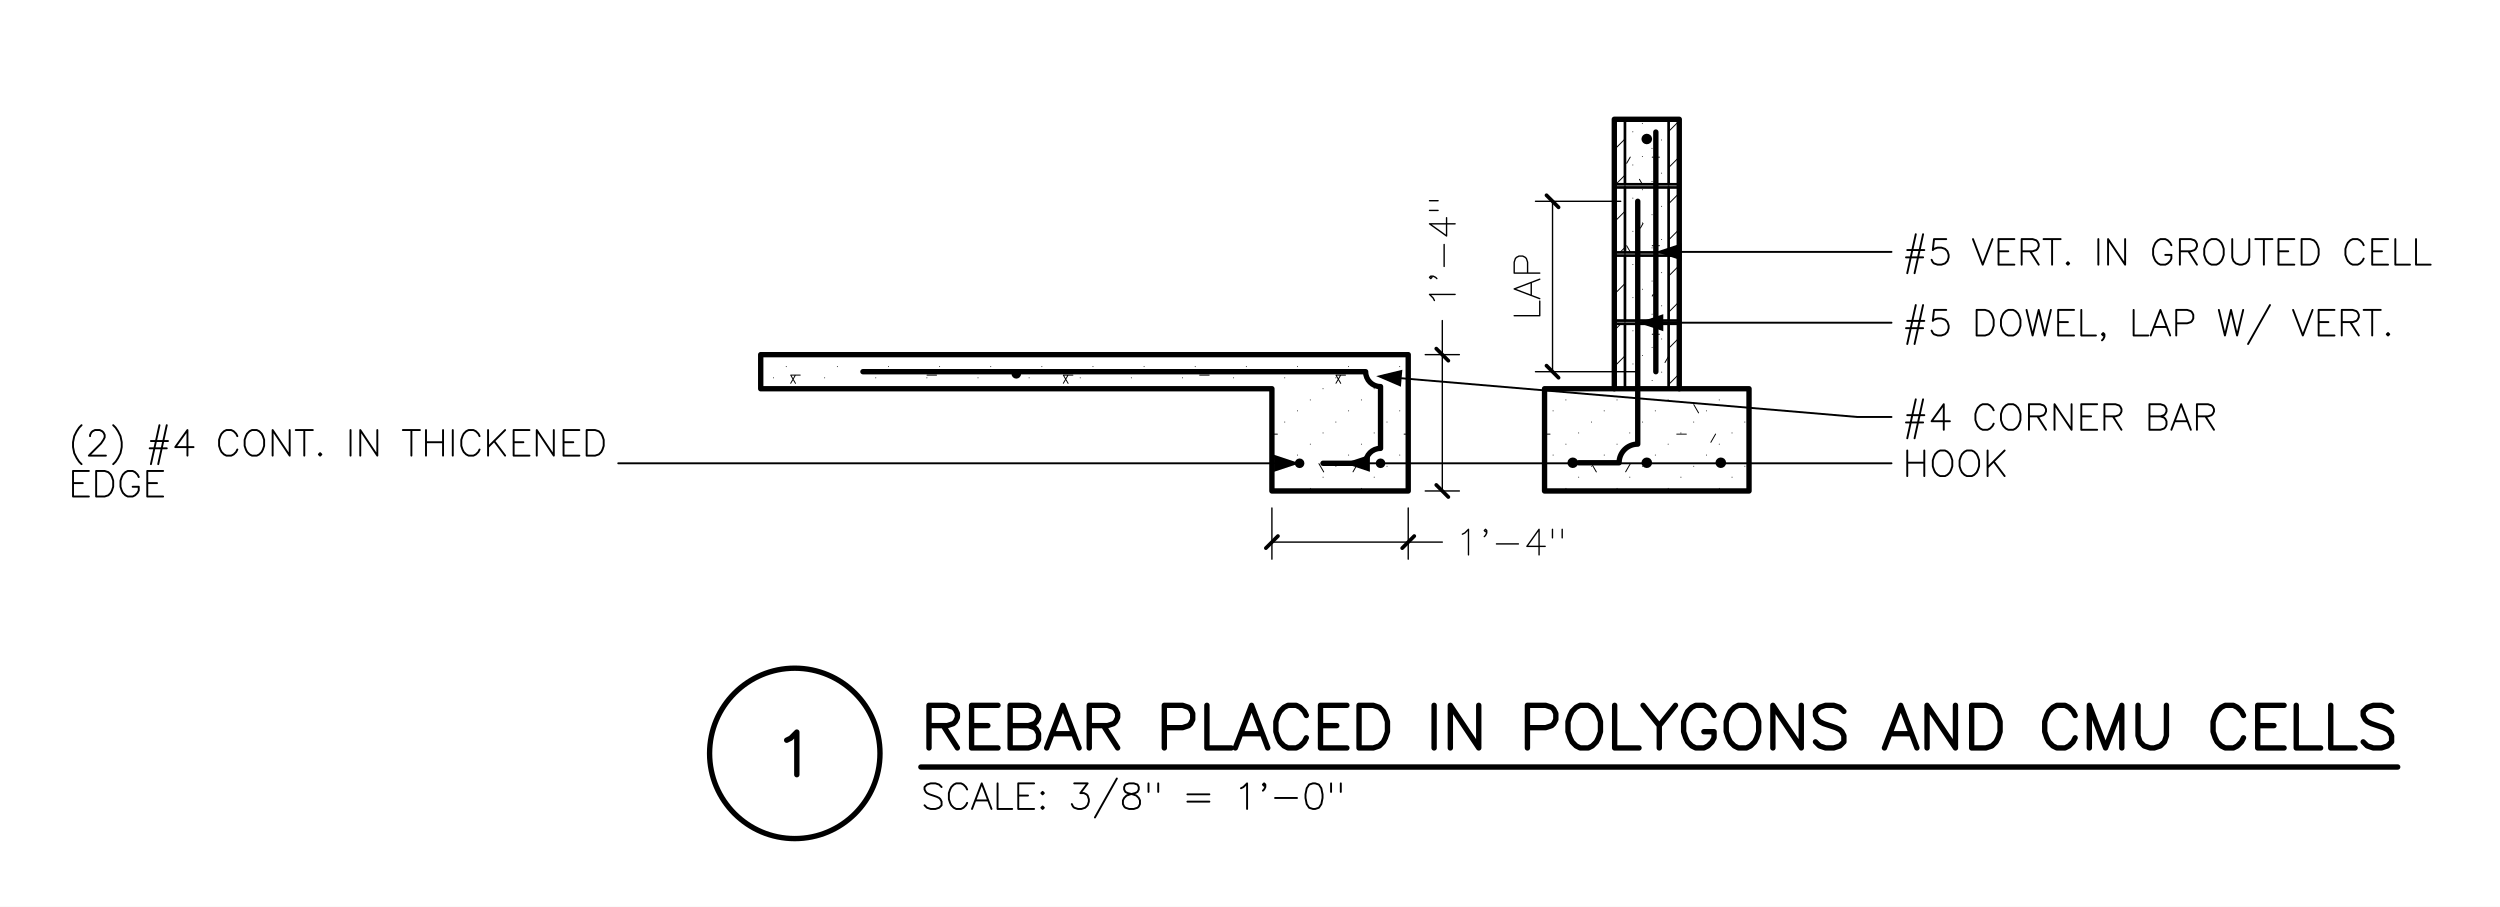
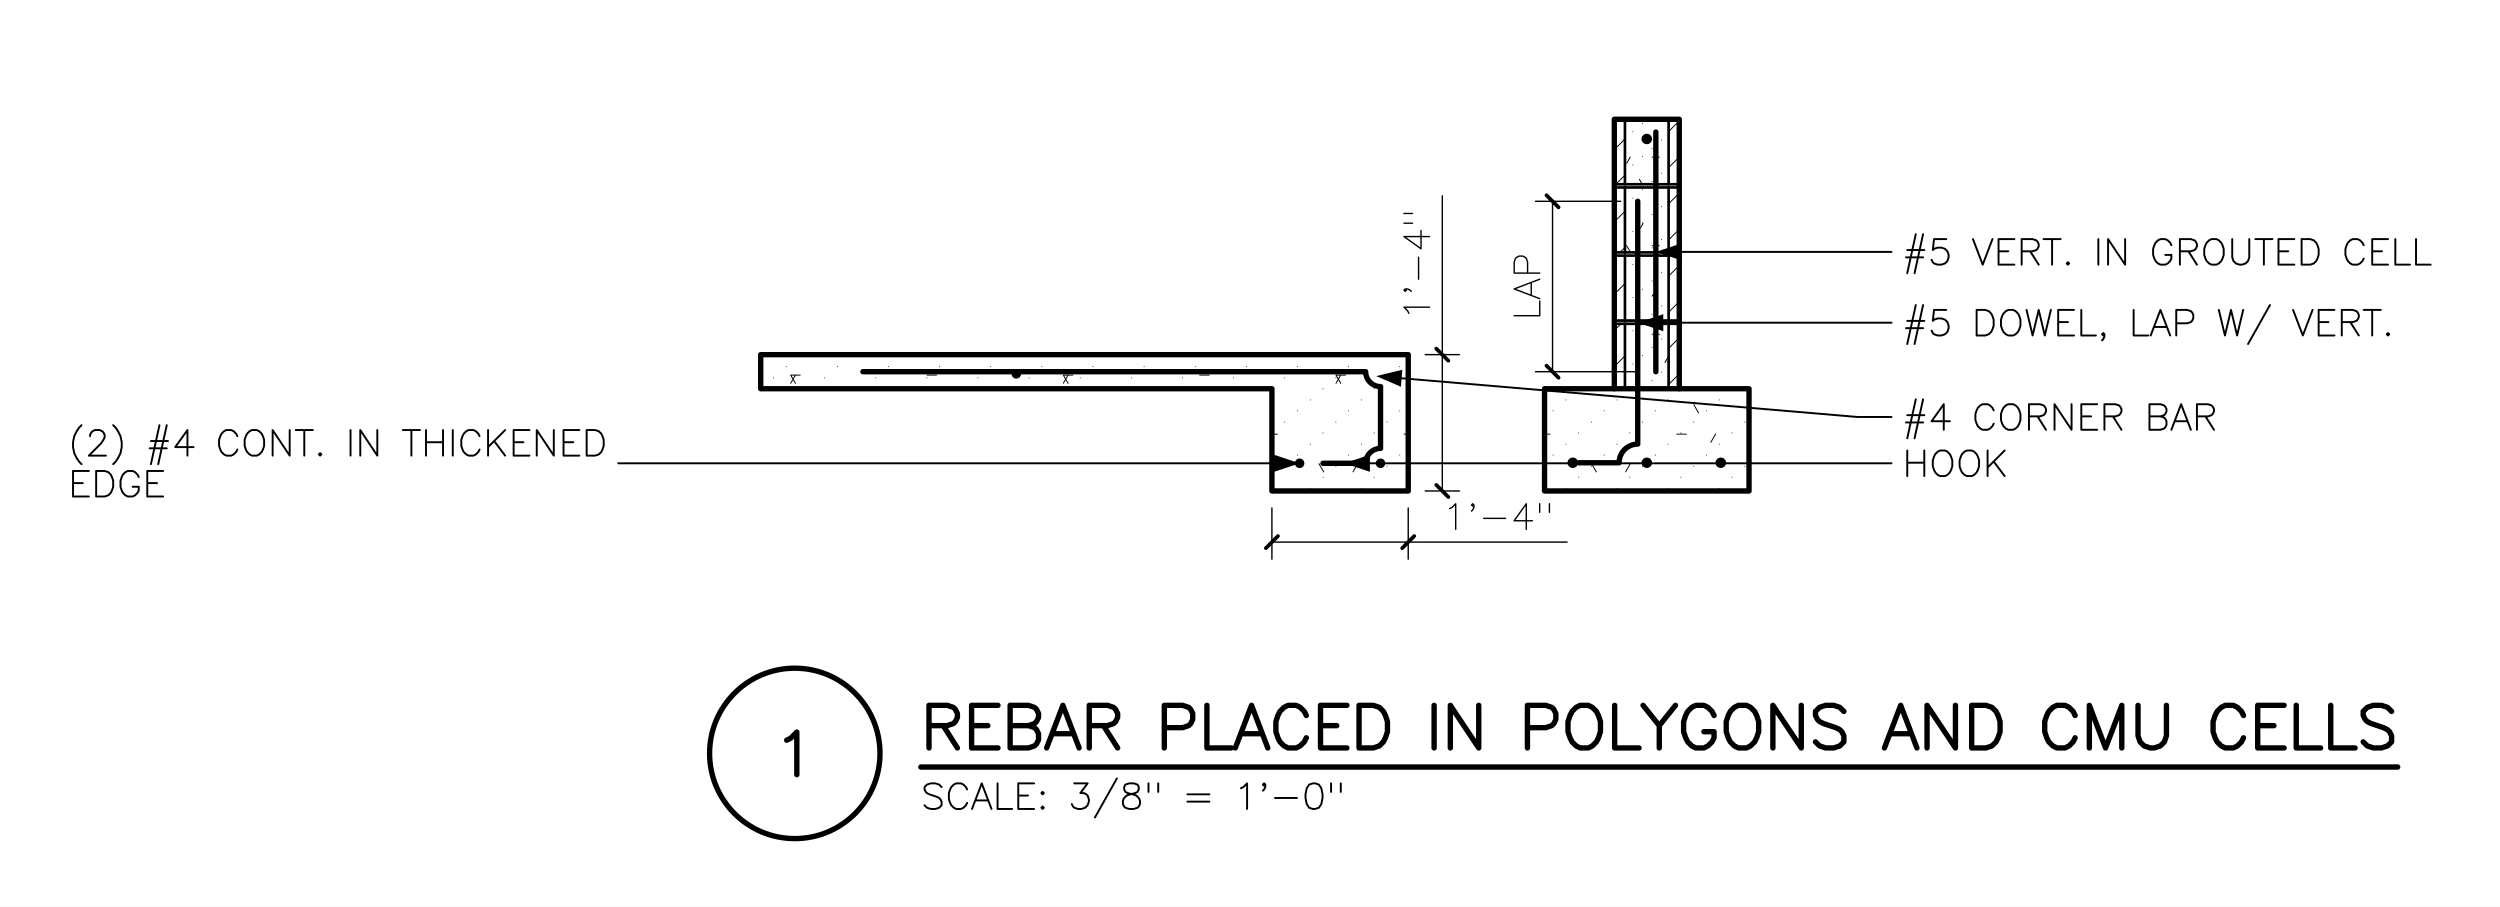
<svg xmlns="http://www.w3.org/2000/svg" width="9.17in" height="3.326in" viewBox="0 0 880.286 319.275">
  <rect width="100%" height="100%" fill="#fff" />
  <g id="S-DETL-PATT">
    <g data-src="slab">
      <path d="M447.876 168.017h0M465.876 168.017h0M483.876 168.017h0M456.872 160.232h0M474.872 160.232h0M492.872 160.232h0M447.867 152.446h0M465.867 152.446h0M483.867 152.446h0M456.862 144.661h0M474.862 144.661h0M492.862 144.661h0M447.857 136.875h0M465.857 136.875h0M483.857 136.875h0M276.852 129.089h0M294.852 129.089h0M312.852 129.089h0M330.852 129.089h0M348.852 129.089h0M366.852 129.089h0M384.852 129.089h0M402.852 129.089h0M420.852 129.089h0M438.852 129.089h0M456.852 129.089h0M474.852 129.089h0M492.852 129.089h0M461.393 171.963h0M479.393 171.963h0M452.388 164.177h0M470.388 164.177h0M488.388 164.177h0M461.384 156.392h0M479.384 156.392h0M452.379 148.606h0M470.379 148.606h0M488.379 148.606h0M461.374 140.821h0M479.374 140.821h0M272.369 133.035h0M290.369 133.035h0M308.369 133.035h0M326.369 133.035h0M344.369 133.035h0M362.369 133.035h0M380.369 133.035h0M398.369 133.035h0M416.369 133.035h0M434.369 133.035h0M452.369 133.035h0M470.369 133.035h0M488.369 133.035h0M281.364 125.249h0M299.364 125.249h0M317.364 125.249h0M335.364 125.249h0M353.364 125.249h0M371.364 125.249h0M389.364 125.249h0M407.364 125.249h0M425.364 125.249h0M443.364 125.249h0M461.364 125.249h0M479.364 125.249h0M476.412 166.129L477.714 163.875M470.413 134.953L472.093 132.043M374.415 134.954L376.095 132.044M278.417 134.955L280.097 132.045M473.777 132.075L470.417 132.075M425.777 132.075L422.417 132.075M377.777 132.075L374.417 132.075M329.777 132.075L326.417 132.075M281.777 132.075L278.417 132.075M495.857 152.859L494.417 152.859M449.777 152.859L447.857 152.859M278.417 132.075L280.097 134.985M374.415 132.076L376.095 134.986M464.413 163.254L466.093 166.164M470.413 132.077L472.093 134.987" fill="none" stroke="#000" stroke-linecap="round" stroke-linejoin="round" stroke-width="0.34" />
    </g>
    <g data-src="footing">
      <path d="M555.876 168.017h0M573.876 168.017h0M591.876 168.017h0M609.876 168.017h0M546.872 160.232h0M564.872 160.232h0M582.872 160.232h0M600.872 160.232h0M555.867 152.446h0M573.867 152.446h0M591.867 152.446h0M609.867 152.446h0M546.862 144.661h0M564.862 144.661h0M582.862 144.661h0M600.862 144.661h0M555.857 136.875h0M573.857 136.875h0M591.857 136.875h0M609.857 136.875h0M551.393 171.963h0M569.393 171.963h0M587.393 171.963h0M605.393 171.963h0M560.388 164.177h0M578.388 164.177h0M596.388 164.177h0M614.388 164.177h0M551.384 156.392h0M569.384 156.392h0M587.384 156.392h0M605.384 156.392h0M560.379 148.606h0M578.379 148.606h0M596.379 148.606h0M614.379 148.606h0M551.374 140.821h0M569.374 140.821h0M587.374 140.821h0M605.374 140.821h0M602.41 155.735L604.09 152.825M572.41 166.128L574.09 163.218M593.777 152.859L590.417 152.859M545.777 152.859L543.857 152.859M560.769 163.875L562.091 166.165M596.41 142.471L598.09 145.381" fill="none" stroke="#000" stroke-linecap="round" stroke-linejoin="round" stroke-width="0.34" />
    </g>
    <g data-src="wall">
      <path d="M568.42 129.055L572.17 125.305M568.42 116.327L570.746 114" fill="none" stroke="#000" stroke-linecap="round" stroke-linejoin="round" stroke-width="0.34" />
      <path d="M587.545 135.386L591.295 131.636M587.545 122.658L591.295 118.908" fill="none" stroke="#000" stroke-linecap="round" stroke-linejoin="round" stroke-width="0.34" />
      <path d="M574.988 128.156h0M574.98 116.477h0" fill="none" stroke="#000" stroke-linecap="round" stroke-linejoin="round" stroke-width="0.34" />
      <path d="M585.104 131.036h0M578.35 125.197h0M585.096 119.357h0M581.741 133.995h0M581.734 122.317h0M586.27 127.637L587.53 125.455M584.297 117.687L583.982 117.687M582.107 117.687L581.777 117.687" fill="none" stroke="#000" stroke-linecap="round" stroke-linejoin="round" stroke-width="0.34" />
      <path d="M571.871 112.875L572.17 112.577M568.42 103.599L572.17 99.849M568.42 90.871L569.291 90" fill="none" stroke="#000" stroke-linecap="round" stroke-linejoin="round" stroke-width="0.34" />
      <path d="M587.545 109.93L591.295 106.18M587.545 97.202L591.295 93.452" fill="none" stroke="#000" stroke-linecap="round" stroke-linejoin="round" stroke-width="0.34" />
      <path d="M574.973 104.799h0M574.966 93.121h0" fill="none" stroke="#000" stroke-linecap="round" stroke-linejoin="round" stroke-width="0.34" />
      <path d="M578.336 101.84h0M578.328 90.161h0M581.727 110.638h0M581.72 98.96h0M581.771 104.254L582.107 103.672" fill="none" stroke="#000" stroke-linecap="round" stroke-linejoin="round" stroke-width="0.34" />
      <path d="M585.089 107.679h0M585.082 96.001h0" fill="none" stroke="#000" stroke-linecap="round" stroke-linejoin="round" stroke-width="0.34" />
      <path d="M570.416 88.875L572.17 87.121M568.42 78.143L572.17 74.393" fill="none" stroke="#000" stroke-linecap="round" stroke-linejoin="round" stroke-width="0.34" />
      <path d="M587.545 84.474L591.295 80.724M587.545 71.746L591.295 67.996" fill="none" stroke="#000" stroke-linecap="round" stroke-linejoin="round" stroke-width="0.34" />
      <path d="M578.321 78.483h0M578.314 66.805h0M581.712 87.281h0M574.959 81.442h0M581.705 75.603h0M574.952 69.764h0M577.607 80.29L578.531 78.69M582.107 86.511L581.777 86.511M572.77 86.514L574.03 88.696" fill="none" stroke="#000" stroke-linecap="round" stroke-linejoin="round" stroke-width="0.34" />
      <path d="M585.075 84.322h0M585.068 72.644h0M584.297 86.511L583.982 86.511" fill="none" stroke="#000" stroke-linecap="round" stroke-linejoin="round" stroke-width="0.34" />
      <path d="M568.96 64.875L572.17 61.665M568.42 52.687L572.17 48.937" fill="none" stroke="#000" stroke-linecap="round" stroke-linejoin="round" stroke-width="0.34" />
      <path d="M587.545 59.018L591.295 55.268M587.545 46.29L591.295 42.54" fill="none" stroke="#000" stroke-linecap="round" stroke-linejoin="round" stroke-width="0.34" />
      <path d="M585.06 60.965h0M578.307 55.126h0M585.053 49.287h0M578.3 43.448h0M581.698 63.925h0M574.944 58.085h0M581.691 52.246h0M574.937 46.407h0M572.772 57.49L574.032 55.307M584.297 55.335L583.982 55.335M582.107 55.335L581.777 55.335M577.27 63.131L578.276 64.875" fill="none" stroke="#000" stroke-linecap="round" stroke-linejoin="round" stroke-width="0.34" />
    </g>
  </g>
  <g id="S-DETL-BYND">
    <g data-src="wall">
      <path d="M572.17 136.875L572.17 114L568.42 114" fill="none" stroke="#000" stroke-linecap="round" stroke-linejoin="round" stroke-width="0.945" />
      <path d="M591.295 114L587.545 114L587.545 136.875" fill="none" stroke="#000" stroke-linecap="round" stroke-linejoin="round" stroke-width="0.945" />
      <path d="M587.545 114L572.17 114" fill="none" stroke="#000" stroke-linecap="round" stroke-linejoin="round" stroke-width="0.945" />
      <path d="M591.295 112.875L587.545 112.875L572.17 112.875L568.42 112.875" fill="none" stroke="#000" stroke-linecap="round" stroke-linejoin="round" stroke-width="0.945" />
      <path d="M572.17 112.875L572.17 90L568.42 90" fill="none" stroke="#000" stroke-linecap="round" stroke-linejoin="round" stroke-width="0.945" />
      <path d="M591.295 90L587.545 90L587.545 112.875" fill="none" stroke="#000" stroke-linecap="round" stroke-linejoin="round" stroke-width="0.945" />
      <path d="M587.545 90L572.17 90" fill="none" stroke="#000" stroke-linecap="round" stroke-linejoin="round" stroke-width="0.945" />
      <path d="M591.295 88.875L587.545 88.875L572.17 88.875L568.42 88.875" fill="none" stroke="#000" stroke-linecap="round" stroke-linejoin="round" stroke-width="0.945" />
      <path d="M572.17 88.875L572.17 66L568.42 66" fill="none" stroke="#000" stroke-linecap="round" stroke-linejoin="round" stroke-width="0.945" />
      <path d="M591.295 66L587.545 66L587.545 88.875" fill="none" stroke="#000" stroke-linecap="round" stroke-linejoin="round" stroke-width="0.945" />
      <path d="M587.545 66L572.17 66" fill="none" stroke="#000" stroke-linecap="round" stroke-linejoin="round" stroke-width="0.945" />
      <path d="M591.295 64.875L587.545 64.875L572.17 64.875L568.42 64.875" fill="none" stroke="#000" stroke-linecap="round" stroke-linejoin="round" stroke-width="0.945" />
      <path d="M572.17 64.875L572.17 42" fill="none" stroke="#000" stroke-linecap="round" stroke-linejoin="round" stroke-width="0.945" />
      <path d="M587.545 42L587.545 64.875" fill="none" stroke="#000" stroke-linecap="round" stroke-linejoin="round" stroke-width="0.945" />
    </g>
  </g>
  <g id="S-DETL-CUT">
    <g data-src="slab">
      <path d="M267.857 136.875L447.857 136.875L447.857 172.875L495.857 172.875L495.857 124.875L267.857 124.875L267.857 136.875Z" fill="none" stroke="#000" stroke-linecap="round" stroke-linejoin="round" stroke-width="1.89" />
    </g>
    <g data-src="footing">
      <path d="M543.857 172.875L615.857 172.875L615.857 136.875L543.857 136.875L543.857 172.875Z" fill="none" stroke="#000" stroke-linecap="round" stroke-linejoin="round" stroke-width="1.89" />
    </g>
    <g data-src="wall">
      <path d="M591.295 136.875L591.295 114L591.295 112.875L591.295 90L591.295 88.875L591.295 66L591.295 64.875L591.295 42L587.545 42L572.17 42L568.42 42L568.42 64.875L568.42 66L568.42 88.875L568.42 90L568.42 112.875L568.42 114L568.42 136.875" fill="none" stroke="#000" stroke-linecap="round" stroke-linejoin="round" stroke-width="1.89" />
    </g>
    <g data-src="d_edge">
      <path d="M445.736 192.996L449.978 188.754" fill="none" stroke="#000" stroke-linecap="round" stroke-linejoin="round" stroke-width="1.323" />
      <path d="M493.736 192.996L497.978 188.754" fill="none" stroke="#000" stroke-linecap="round" stroke-linejoin="round" stroke-width="1.323" />
    </g>
    <g data-src="d_depth">
      <path d="M509.978 174.996L505.736 170.754" fill="none" stroke="#000" stroke-linecap="round" stroke-linejoin="round" stroke-width="1.323" />
      <path d="M509.978 126.996L505.736 122.754" fill="none" stroke="#000" stroke-linecap="round" stroke-linejoin="round" stroke-width="1.323" />
    </g>
    <g data-src="d_lap">
      <path d="M548.791 132.996L544.548 128.754" fill="none" stroke="#000" stroke-linecap="round" stroke-linejoin="round" stroke-width="1.323" />
      <path d="M548.791 72.996L544.548 68.754" fill="none" stroke="#000" stroke-linecap="round" stroke-linejoin="round" stroke-width="1.323" />
    </g>
  </g>
  <g id="S-DETL-REBR">
    <g data-src="ftg_bars">
      <path d="M458.357 163.125A0.75 0.75 0 0 1 456.857 163.125A0.75 0.75 0 0 1 458.357 163.125Z" fill="#000" fill-rule="evenodd" stroke="none" />
      <path d="M486.857 163.125A0.75 0.75 0 0 1 485.357 163.125A0.75 0.75 0 0 1 486.857 163.125Z" fill="#000" fill-rule="evenodd" stroke="none" />
      <path d="M458.357 163.125A0.75 0.75 0 0 1 456.857 163.125A0.75 0.75 0 0 1 458.357 163.125Z" fill="none" stroke="#000" stroke-linecap="round" stroke-linejoin="round" stroke-width="1.89" />
      <path d="M486.857 163.125A0.75 0.75 0 0 1 485.357 163.125A0.75 0.75 0 0 1 486.857 163.125Z" fill="none" stroke="#000" stroke-linecap="round" stroke-linejoin="round" stroke-width="1.89" />
    </g>
    <g data-src="slab_bar">
      <path d="M358.607 131.625A0.75 0.75 0 0 1 357.107 131.625A0.75 0.75 0 0 1 358.607 131.625Z" fill="#000" fill-rule="evenodd" stroke="none" />
      <path d="M358.607 131.625A0.75 0.75 0 0 1 357.107 131.625A0.75 0.75 0 0 1 358.607 131.625Z" fill="none" stroke="#000" stroke-linecap="round" stroke-linejoin="round" stroke-width="1.89" />
    </g>
    <g data-src="ftg_long">
      <path d="M554.732 162.938A0.938 0.938 0 0 1 552.857 162.938A0.938 0.938 0 0 1 554.732 162.938Z" fill="#000" fill-rule="evenodd" stroke="none" />
      <path d="M580.795 162.938A0.938 0.938 0 0 1 578.92 162.938A0.938 0.938 0 0 1 580.795 162.938Z" fill="#000" fill-rule="evenodd" stroke="none" />
      <path d="M606.857 162.938A0.938 0.938 0 0 1 604.982 162.938A0.938 0.938 0 0 1 606.857 162.938Z" fill="#000" fill-rule="evenodd" stroke="none" />
      <path d="M554.732 162.938A0.938 0.938 0 0 1 552.857 162.938A0.938 0.938 0 0 1 554.732 162.938Z" fill="none" stroke="#000" stroke-linecap="round" stroke-linejoin="round" stroke-width="1.89" />
      <path d="M580.795 162.938A0.938 0.938 0 0 1 578.92 162.938A0.938 0.938 0 0 1 580.795 162.938Z" fill="none" stroke="#000" stroke-linecap="round" stroke-linejoin="round" stroke-width="1.89" />
      <path d="M606.857 162.938A0.938 0.938 0 0 1 604.982 162.938A0.938 0.938 0 0 1 606.857 162.938Z" fill="none" stroke="#000" stroke-linecap="round" stroke-linejoin="round" stroke-width="1.89" />
    </g>
    <g data-src="bb_bar">
      <path d="M580.795 48.938A0.938 0.938 0 0 1 578.92 48.938A0.938 0.938 0 0 1 580.795 48.938Z" fill="#000" fill-rule="evenodd" stroke="none" />
      <path d="M580.795 48.938A0.938 0.938 0 0 1 578.92 48.938A0.938 0.938 0 0 1 580.795 48.938Z" fill="none" stroke="#000" stroke-linecap="round" stroke-linejoin="round" stroke-width="1.89" />
    </g>
    <g data-src="corner">
      <path d="M303.857 130.875L480.857 130.875A5.25 5.25 0 0 0 486.107 136.125L486.107 157.875A5.25 5.25 0 0 0 480.857 163.125L465.857 163.125" fill="none" stroke="#000" stroke-linecap="round" stroke-linejoin="round" stroke-width="1.89" />
    </g>
    <g data-src="vert">
      <path d="M583.045 130.875L583.045 46.5" fill="none" stroke="#000" stroke-linecap="round" stroke-linejoin="round" stroke-width="1.89" />
    </g>
    <g data-src="dowel">
      <path d="M555.857 162.938L570.107 162.938A6.562 6.562 0 0 1 576.67 156.375L576.67 70.875" fill="none" stroke="#000" stroke-linecap="round" stroke-linejoin="round" stroke-width="1.89" />
    </g>
  </g>
  <g id="S-ANNO-NOTE">
    <g data-src="n_ftg">
      <path d="M28.714 149.711L27.857 150.568L27 151.854L26.143 153.568L25.714 155.711L25.714 157.425L26.143 159.568L27 161.282L27.857 162.568L28.714 163.425M31.714 153.568L31.714 153.139L32.143 152.282L32.571 151.854L33.429 151.425L35.143 151.425L36 151.854L36.429 152.282L36.857 153.139L36.857 153.996L36.429 154.854L35.571 156.139L31.286 160.425L37.286 160.425M39.857 149.711L40.714 150.568L41.571 151.854L42.429 153.568L42.857 155.711L42.857 157.425L42.429 159.568L41.571 161.282L40.714 162.568L39.857 163.425M56.143 149.711L53.143 163.425M58.714 149.711L55.714 163.425M53.143 155.282L59.143 155.282M52.714 157.854L58.714 157.854M66 151.425L61.714 157.425L68.143 157.425M66 151.425L66 160.425M83.571 153.568L83.143 152.711L82.286 151.854L81.429 151.425L79.714 151.425L78.857 151.854L78 152.711L77.571 153.568L77.143 154.854L77.143 156.996L77.571 158.282L78 159.139L78.857 159.996L79.714 160.425L81.429 160.425L82.286 159.996L83.143 159.139L83.571 158.282M88.714 151.425L87.857 151.854L87 152.711L86.571 153.568L86.143 154.854L86.143 156.996L86.571 158.282L87 159.139L87.857 159.996L88.714 160.425L90.429 160.425L91.286 159.996L92.143 159.139L92.571 158.282L93 156.996L93 154.854L92.571 153.568L92.143 152.711L91.286 151.854L90.429 151.425L88.714 151.425M96 151.425L96 160.425M96 151.425L102 160.425M102 151.425L102 160.425M107.143 151.425L107.143 160.425M104.143 151.425L110.143 151.425M112.714 159.568L112.286 159.996L112.714 160.425L113.143 159.996L112.714 159.568M123.429 151.425L123.429 160.425M126.857 151.425L126.857 160.425M126.857 151.425L132.857 160.425M132.857 151.425L132.857 160.425M144.857 151.425L144.857 160.425M141.857 151.425L147.857 151.425M150 151.425L150 160.425M156 151.425L156 160.425M150 155.711L156 155.711M159.429 151.425L159.429 160.425M168.857 153.568L168.429 152.711L167.571 151.854L166.714 151.425L165 151.425L164.143 151.854L163.286 152.711L162.857 153.568L162.429 154.854L162.429 156.996L162.857 158.282L163.286 159.139L164.143 159.996L165 160.425L166.714 160.425L167.571 159.996L168.429 159.139L168.857 158.282M171.857 151.425L171.857 160.425M177.857 151.425L171.857 157.425M174 155.282L177.857 160.425M180.857 151.425L180.857 160.425M180.857 151.425L186.429 151.425M180.857 155.711L184.286 155.711M180.857 160.425L186.429 160.425M189 151.425L189 160.425M189 151.425L195 160.425M195 151.425L195 160.425M198.429 151.425L198.429 160.425M198.429 151.425L204 151.425M198.429 155.711L201.857 155.711M198.429 160.425L204 160.425M206.571 151.425L206.571 160.425M206.571 151.425L209.571 151.425L210.857 151.854L211.714 152.711L212.143 153.568L212.571 154.854L212.571 156.996L212.143 158.282L211.714 159.139L210.857 159.996L209.571 160.425L206.571 160.425" fill="none" stroke="#000" stroke-linecap="round" stroke-linejoin="round" stroke-width="0.68" />
      <path d="M25.714 165.825L25.714 174.825M25.714 165.825L31.286 165.825M25.714 170.111L29.143 170.111M25.714 174.825L31.286 174.825M33.857 165.825L33.857 174.825M33.857 165.825L36.857 165.825L38.143 166.254L39 167.111L39.429 167.968L39.857 169.254L39.857 171.396L39.429 172.682L39 173.539L38.143 174.396L36.857 174.825L33.857 174.825M48.857 167.968L48.429 167.111L47.571 166.254L46.714 165.825L45 165.825L44.143 166.254L43.286 167.111L42.857 167.968L42.429 169.254L42.429 171.396L42.857 172.682L43.286 173.539L44.143 174.396L45 174.825L46.714 174.825L47.571 174.396L48.429 173.539L48.857 172.682L48.857 171.396M46.714 171.396L48.857 171.396M51.857 165.825L51.857 174.825M51.857 165.825L57.429 165.825M51.857 170.111L55.286 170.111M51.857 174.825L57.429 174.825" fill="none" stroke="#000" stroke-linecap="round" stroke-linejoin="round" stroke-width="0.68" />
      <path d="M217.697 163.125L229.697 163.125L448.607 163.125" fill="none" stroke="#000" stroke-linecap="round" stroke-linejoin="round" stroke-width="0.68" />
      <path d="M457.607 163.125L448.607 160.125L448.607 166.125L457.607 163.125Z" fill="#000" fill-rule="evenodd" stroke="none" />
    </g>
    <g data-src="n_corner">
      <path d="M674.571 140.608L671.571 154.322M677.143 140.608L674.143 154.322M671.571 146.179L677.571 146.179M671.143 148.751L677.143 148.751M684.429 142.322L680.143 148.322L686.571 148.322M684.429 142.322L684.429 151.322M702 144.465L701.571 143.608L700.714 142.751L699.857 142.322L698.143 142.322L697.286 142.751L696.429 143.608L696 144.465L695.571 145.751L695.571 147.894L696 149.179L696.429 150.036L697.286 150.894L698.143 151.322L699.857 151.322L700.714 150.894L701.571 150.036L702 149.179M707.143 142.322L706.286 142.751L705.429 143.608L705 144.465L704.571 145.751L704.571 147.894L705 149.179L705.429 150.036L706.286 150.894L707.143 151.322L708.857 151.322L709.714 150.894L710.571 150.036L711 149.179L711.429 147.894L711.429 145.751L711 144.465L710.571 143.608L709.714 142.751L708.857 142.322L707.143 142.322M714.429 142.322L714.429 151.322M714.429 142.322L718.286 142.322L719.571 142.751L720 143.179L720.429 144.036L720.429 144.894L720 145.751L719.571 146.179L718.286 146.608L714.429 146.608M717.429 146.608L720.429 151.322M723.429 142.322L723.429 151.322M723.429 142.322L729.429 151.322M729.429 142.322L729.429 151.322M732.857 142.322L732.857 151.322M732.857 142.322L738.429 142.322M732.857 146.608L736.286 146.608M732.857 151.322L738.429 151.322M741 142.322L741 151.322M741 142.322L744.857 142.322L746.143 142.751L746.571 143.179L747 144.036L747 144.894L746.571 145.751L746.143 146.179L744.857 146.608L741 146.608M744 146.608L747 151.322M756.857 142.322L756.857 151.322M756.857 142.322L760.714 142.322L762 142.751L762.429 143.179L762.857 144.036L762.857 144.894L762.429 145.751L762 146.179L760.714 146.608M756.857 146.608L760.714 146.608L762 147.036L762.429 147.465L762.857 148.322L762.857 149.608L762.429 150.465L762 150.894L760.714 151.322L756.857 151.322M768 142.322L764.571 151.322M768 142.322L771.429 151.322M765.857 148.322L770.143 148.322M773.571 142.322L773.571 151.322M773.571 142.322L777.429 142.322L778.714 142.751L779.143 143.179L779.571 144.036L779.571 144.894L779.143 145.751L778.714 146.179L777.429 146.608L773.571 146.608M776.571 146.608L779.571 151.322" fill="none" stroke="#000" stroke-linecap="round" stroke-linejoin="round" stroke-width="0.68" />
      <path d="M666.017 146.822L654.017 146.822L493.528 133.184" fill="none" stroke="#000" stroke-linecap="round" stroke-linejoin="round" stroke-width="0.68" />
      <path d="M484.56 132.422L493.274 136.173L493.782 130.195L484.56 132.422Z" fill="#000" fill-rule="evenodd" stroke="none" />
    </g>
    <g data-src="n_hook">
      <path d="M671.571 158.625L671.571 167.625M677.571 158.625L677.571 167.625M671.571 162.911L677.571 162.911M683.143 158.625L682.286 159.054L681.429 159.911L681 160.768L680.571 162.054L680.571 164.196L681 165.482L681.429 166.339L682.286 167.196L683.143 167.625L684.857 167.625L685.714 167.196L686.571 166.339L687 165.482L687.429 164.196L687.429 162.054L687 160.768L686.571 159.911L685.714 159.054L684.857 158.625L683.143 158.625M692.571 158.625L691.714 159.054L690.857 159.911L690.429 160.768L690 162.054L690 164.196L690.429 165.482L690.857 166.339L691.714 167.196L692.571 167.625L694.286 167.625L695.143 167.196L696 166.339L696.429 165.482L696.857 164.196L696.857 162.054L696.429 160.768L696 159.911L695.143 159.054L694.286 158.625L692.571 158.625M699.857 158.625L699.857 167.625M705.857 158.625L699.857 164.625M702 162.482L705.857 167.625" fill="none" stroke="#000" stroke-linecap="round" stroke-linejoin="round" stroke-width="0.68" />
      <path d="M666.017 163.125L654.017 163.125L482.357 163.125" fill="none" stroke="#000" stroke-linecap="round" stroke-linejoin="round" stroke-width="0.68" />
      <path d="M473.357 163.125L482.357 166.125L482.357 160.125L473.357 163.125Z" fill="#000" fill-rule="evenodd" stroke="none" />
    </g>
    <g data-src="n_dowel">
      <path d="M674.571 107.411L671.571 121.125M677.143 107.411L674.143 121.125M671.571 112.982L677.571 112.982M671.143 115.554L677.143 115.554M685.286 109.125L681 109.125L680.571 112.982L681 112.554L682.286 112.125L683.571 112.125L684.857 112.554L685.714 113.411L686.143 114.696L686.143 115.554L685.714 116.839L684.857 117.696L683.571 118.125L682.286 118.125L681 117.696L680.571 117.268L680.143 116.411M696 109.125L696 118.125M696 109.125L699 109.125L700.286 109.554L701.143 110.411L701.571 111.268L702 112.554L702 114.696L701.571 115.982L701.143 116.839L700.286 117.696L699 118.125L696 118.125M707.143 109.125L706.286 109.554L705.429 110.411L705 111.268L704.571 112.554L704.571 114.696L705 115.982L705.429 116.839L706.286 117.696L707.143 118.125L708.857 118.125L709.714 117.696L710.571 116.839L711 115.982L711.429 114.696L711.429 112.554L711 111.268L710.571 110.411L709.714 109.554L708.857 109.125L707.143 109.125M713.571 109.125L715.714 118.125M717.857 109.125L715.714 118.125M717.857 109.125L720 118.125M722.143 109.125L720 118.125M724.714 109.125L724.714 118.125M724.714 109.125L730.286 109.125M724.714 113.411L728.143 113.411M724.714 118.125L730.286 118.125M732.857 109.125L732.857 118.125M732.857 118.125L738 118.125M741 117.696L740.571 118.125L740.143 117.696L740.571 117.268L741 117.696L741 118.554L740.571 119.411L740.143 119.839M751.286 109.125L751.286 118.125M751.286 118.125L756.429 118.125M760.714 109.125L757.286 118.125M760.714 109.125L764.143 118.125M758.571 115.125L762.857 115.125M766.286 109.125L766.286 118.125M766.286 109.125L770.143 109.125L771.429 109.554L771.857 109.982L772.286 110.839L772.286 112.125L771.857 112.982L771.429 113.411L770.143 113.839L766.286 113.839M781.286 109.125L783.429 118.125M785.571 109.125L783.429 118.125M785.571 109.125L787.714 118.125M789.857 109.125L787.714 118.125M799.286 107.411L791.571 121.125M807.429 109.125L810.857 118.125M814.286 109.125L810.857 118.125M816.429 109.125L816.429 118.125M816.429 109.125L822 109.125M816.429 113.411L819.857 113.411M816.429 118.125L822 118.125M824.571 109.125L824.571 118.125M824.571 109.125L828.429 109.125L829.714 109.554L830.143 109.982L830.571 110.839L830.571 111.696L830.143 112.554L829.714 112.982L828.429 113.411L824.571 113.411M827.571 113.411L830.571 118.125M835.286 109.125L835.286 118.125M832.286 109.125L838.286 109.125M840.857 117.268L840.429 117.696L840.857 118.125L841.286 117.696L840.857 117.268" fill="none" stroke="#000" stroke-linecap="round" stroke-linejoin="round" stroke-width="0.68" />
      <path d="M666.017 113.625L654.017 113.625L585.67 113.625" fill="none" stroke="#000" stroke-linecap="round" stroke-linejoin="round" stroke-width="0.68" />
      <path d="M576.67 113.625L585.67 116.625L585.67 110.625L576.67 113.625Z" fill="#000" fill-rule="evenodd" stroke="none" />
    </g>
    <g data-src="n_vert">
      <path d="M674.571 82.473L671.571 96.188M677.143 82.473L674.143 96.188M671.571 88.045L677.571 88.045M671.143 90.616L677.143 90.616M685.286 84.188L681 84.188L680.571 88.045L681 87.616L682.286 87.188L683.571 87.188L684.857 87.616L685.714 88.473L686.143 89.759L686.143 90.616L685.714 91.902L684.857 92.759L683.571 93.188L682.286 93.188L681 92.759L680.571 92.33L680.143 91.473M694.714 84.188L698.143 93.188M701.571 84.188L698.143 93.188M703.714 84.188L703.714 93.188M703.714 84.188L709.286 84.188M703.714 88.473L707.143 88.473M703.714 93.188L709.286 93.188M711.857 84.188L711.857 93.188M711.857 84.188L715.714 84.188L717 84.616L717.429 85.045L717.857 85.902L717.857 86.759L717.429 87.616L717 88.045L715.714 88.473L711.857 88.473M714.857 88.473L717.857 93.188M722.571 84.188L722.571 93.188M719.571 84.188L725.571 84.188M728.143 92.33L727.714 92.759L728.143 93.188L728.571 92.759L728.143 92.33M738.857 84.188L738.857 93.188M742.286 84.188L742.286 93.188M742.286 84.188L748.286 93.188M748.286 84.188L748.286 93.188M764.571 86.33L764.143 85.473L763.286 84.616L762.429 84.188L760.714 84.188L759.857 84.616L759 85.473L758.571 86.33L758.143 87.616L758.143 89.759L758.571 91.045L759 91.902L759.857 92.759L760.714 93.188L762.429 93.188L763.286 92.759L764.143 91.902L764.571 91.045L764.571 89.759M762.429 89.759L764.571 89.759M767.571 84.188L767.571 93.188M767.571 84.188L771.429 84.188L772.714 84.616L773.143 85.045L773.571 85.902L773.571 86.759L773.143 87.616L772.714 88.045L771.429 88.473L767.571 88.473M770.571 88.473L773.571 93.188M778.714 84.188L777.857 84.616L777 85.473L776.571 86.33L776.143 87.616L776.143 89.759L776.571 91.045L777 91.902L777.857 92.759L778.714 93.188L780.429 93.188L781.286 92.759L782.143 91.902L782.571 91.045L783 89.759L783 87.616L782.571 86.33L782.143 85.473L781.286 84.616L780.429 84.188L778.714 84.188M786 84.188L786 90.616L786.429 91.902L787.286 92.759L788.571 93.188L789.429 93.188L790.714 92.759L791.571 91.902L792 90.616L792 84.188M797.143 84.188L797.143 93.188M794.143 84.188L800.143 84.188M802.286 84.188L802.286 93.188M802.286 84.188L807.857 84.188M802.286 88.473L805.714 88.473M802.286 93.188L807.857 93.188M810.429 84.188L810.429 93.188M810.429 84.188L813.429 84.188L814.714 84.616L815.571 85.473L816 86.33L816.429 87.616L816.429 89.759L816 91.045L815.571 91.902L814.714 92.759L813.429 93.188L810.429 93.188M832.286 86.33L831.857 85.473L831 84.616L830.143 84.188L828.429 84.188L827.571 84.616L826.714 85.473L826.286 86.33L825.857 87.616L825.857 89.759L826.286 91.045L826.714 91.902L827.571 92.759L828.429 93.188L830.143 93.188L831 92.759L831.857 91.902L832.286 91.045M835.286 84.188L835.286 93.188M835.286 84.188L840.857 84.188M835.286 88.473L838.714 88.473M835.286 93.188L840.857 93.188M843.429 84.188L843.429 93.188M843.429 93.188L848.571 93.188M850.714 84.188L850.714 93.188M850.714 93.188L855.857 93.188" fill="none" stroke="#000" stroke-linecap="round" stroke-linejoin="round" stroke-width="0.68" />
      <path d="M666.017 88.688L654.017 88.688L592.045 88.688" fill="none" stroke="#000" stroke-linecap="round" stroke-linejoin="round" stroke-width="0.68" />
      <path d="M583.045 88.688L592.045 91.688L592.045 85.688L583.045 88.688Z" fill="#000" fill-rule="evenodd" stroke="none" />
    </g>
  </g>
  <g id="S-ANNO-DIMS">
    <g data-src="d_edge">
      <path d="M447.857 178.875L447.857 196.875" fill="none" stroke="#000" stroke-linecap="round" stroke-linejoin="round" stroke-width="0.491" />
      <path d="M495.857 178.875L495.857 196.875" fill="none" stroke="#000" stroke-linecap="round" stroke-linejoin="round" stroke-width="0.491" />
      <path d="M447.857 190.875L495.857 190.875" fill="none" stroke="#000" stroke-linecap="round" stroke-linejoin="round" stroke-width="0.491" />
-       <path d="M495.857 190.875L507.857 190.875" fill="none" stroke="#000" stroke-linecap="round" stroke-linejoin="round" stroke-width="0.491" />
-       <path d="M514.929 188.089L515.786 187.661L517.071 186.375L517.071 195.375M523.071 187.232L522.643 186.804L523.071 186.375L523.5 186.804L523.5 187.661L523.071 188.518L522.643 188.946M526.929 191.518L534.643 191.518M541.929 186.375L537.643 192.375L544.071 192.375M541.929 186.375L541.929 195.375M546.643 186.375L546.643 189.375M550.071 186.375L550.071 189.375" fill="none" stroke="#000" stroke-linecap="round" stroke-linejoin="round" stroke-width="0.491" />
+       <path d="M495.857 190.875L551.786 190.875" fill="none" stroke="#000" stroke-linecap="round" stroke-linejoin="round" stroke-width="0.491" />
+       <path d="M510.429 179.089L511.286 178.661L512.571 177.375L512.571 186.375M518.571 178.232L518.143 177.804L518.571 177.375L519 177.804L519 178.661L518.571 179.518L518.143 179.946M522.429 182.518L530.143 182.518M537.429 177.375L533.143 183.375L539.571 183.375M537.429 177.375L537.429 186.375M542.143 177.375L542.143 180.375M545.571 177.375L545.571 180.375" fill="none" stroke="#000" stroke-linecap="round" stroke-linejoin="round" stroke-width="0.491" />
    </g>
    <g data-src="d_depth">
      <path d="M501.857 172.875L513.857 172.875" fill="none" stroke="#000" stroke-linecap="round" stroke-linejoin="round" stroke-width="0.491" />
      <path d="M501.857 124.875L513.857 124.875" fill="none" stroke="#000" stroke-linecap="round" stroke-linejoin="round" stroke-width="0.491" />
      <path d="M507.857 172.875L507.857 124.875" fill="none" stroke="#000" stroke-linecap="round" stroke-linejoin="round" stroke-width="0.491" />
-       <path d="M507.857 124.875L507.857 112.875" fill="none" stroke="#000" stroke-linecap="round" stroke-linejoin="round" stroke-width="0.491" />
-       <path d="M505.071 105.804L504.643 104.946L503.357 103.661L512.357 103.661M504.214 97.661L503.786 98.089L503.357 97.661L503.786 97.232L504.643 97.232L505.5 97.661L505.929 98.089M508.5 93.804L508.5 86.089M503.357 78.804L509.357 83.089L509.357 76.661M503.357 78.804L512.357 78.804M503.357 74.089L506.357 74.089M503.357 70.661L506.357 70.661" fill="none" stroke="#000" stroke-linecap="round" stroke-linejoin="round" stroke-width="0.491" />
+       <path d="M507.857 124.875L507.857 68.946" fill="none" stroke="#000" stroke-linecap="round" stroke-linejoin="round" stroke-width="0.491" />
+       <path d="M496.071 110.304L495.643 109.446L494.357 108.161L503.357 108.161M495.214 102.161L494.786 102.589L494.357 102.161L494.786 101.732L495.643 101.732L496.5 102.161L496.929 102.589M499.5 98.304L499.5 90.589M494.357 83.304L500.357 87.589L500.357 81.161M494.357 83.304L503.357 83.304M494.357 78.589L497.357 78.589M494.357 75.161L497.357 75.161" fill="none" stroke="#000" stroke-linecap="round" stroke-linejoin="round" stroke-width="0.491" />
    </g>
    <g data-src="d_lap">
      <path d="M570.67 70.875L540.67 70.875" fill="none" stroke="#000" stroke-linecap="round" stroke-linejoin="round" stroke-width="0.491" />
      <path d="M577.045 130.875L540.67 130.875" fill="none" stroke="#000" stroke-linecap="round" stroke-linejoin="round" stroke-width="0.491" />
      <path d="M546.67 130.875L546.67 70.875" fill="none" stroke="#000" stroke-linecap="round" stroke-linejoin="round" stroke-width="0.491" />
      <path d="M533.17 111.161L542.17 111.161M542.17 111.161L542.17 106.018M533.17 101.732L542.17 105.161M533.17 101.732L542.17 98.304M539.17 103.875L539.17 99.589M533.17 96.161L542.17 96.161M533.17 96.161L533.17 92.304L533.598 91.018L534.027 90.589L534.884 90.161L536.17 90.161L537.027 90.589L537.455 91.018L537.884 92.304L537.884 96.161" fill="none" stroke="#000" stroke-linecap="round" stroke-linejoin="round" stroke-width="0.491" />
    </g>
  </g>
  <g id="S-ANNO-TTLB">
    <g data-src="title:A">
      <path d="M249.857 265.275A30 30 0 0 1 309.857 265.275A30 30 0 0 1 249.857 265.275Z" fill="none" stroke="#000" stroke-linecap="round" stroke-linejoin="round" stroke-width="1.89" />
      <path d="M277 260.632L278.429 259.918L280.571 257.775L280.571 272.775" fill="none" stroke="#000" stroke-linecap="round" stroke-linejoin="round" stroke-width="1.89" />
      <path d="M327.114 248.355L327.114 263.355M327.114 248.355L333.543 248.355L335.686 249.069L336.4 249.784L337.114 251.212L337.114 252.641L336.4 254.069L335.686 254.784L333.543 255.498L327.114 255.498M332.114 255.498L337.114 263.355M342.114 248.355L342.114 263.355M342.114 248.355L351.4 248.355M342.114 255.498L347.829 255.498M342.114 263.355L351.4 263.355M355.686 248.355L355.686 263.355M355.686 248.355L362.114 248.355L364.257 249.069L364.971 249.784L365.686 251.212L365.686 252.641L364.971 254.069L364.257 254.784L362.114 255.498M355.686 255.498L362.114 255.498L364.257 256.212L364.971 256.926L365.686 258.355L365.686 260.498L364.971 261.926L364.257 262.641L362.114 263.355L355.686 263.355M374.257 248.355L368.543 263.355M374.257 248.355L379.971 263.355M370.686 258.355L377.829 258.355M383.543 248.355L383.543 263.355M383.543 248.355L389.971 248.355L392.114 249.069L392.829 249.784L393.543 251.212L393.543 252.641L392.829 254.069L392.114 254.784L389.971 255.498L383.543 255.498M388.543 255.498L393.543 263.355M409.971 248.355L409.971 263.355M409.971 248.355L416.4 248.355L418.543 249.069L419.257 249.784L419.971 251.212L419.971 253.355L419.257 254.784L418.543 255.498L416.4 256.212L409.971 256.212M424.971 248.355L424.971 263.355M424.971 263.355L433.543 263.355M440.686 248.355L434.971 263.355M440.686 248.355L446.4 263.355M437.114 258.355L444.257 258.355M459.971 251.926L459.257 250.498L457.829 249.069L456.4 248.355L453.543 248.355L452.114 249.069L450.686 250.498L449.971 251.926L449.257 254.069L449.257 257.641L449.971 259.784L450.686 261.212L452.114 262.641L453.543 263.355L456.4 263.355L457.829 262.641L459.257 261.212L459.971 259.784M464.971 248.355L464.971 263.355M464.971 248.355L474.257 248.355M464.971 255.498L470.686 255.498M464.971 263.355L474.257 263.355M478.543 248.355L478.543 263.355M478.543 248.355L483.543 248.355L485.686 249.069L487.114 250.498L487.829 251.926L488.543 254.069L488.543 257.641L487.829 259.784L487.114 261.212L485.686 262.641L483.543 263.355L478.543 263.355M504.971 248.355L504.971 263.355M510.686 248.355L510.686 263.355M510.686 248.355L520.686 263.355M520.686 248.355L520.686 263.355M537.829 248.355L537.829 263.355M537.829 248.355L544.257 248.355L546.4 249.069L547.114 249.784L547.829 251.212L547.829 253.355L547.114 254.784L546.4 255.498L544.257 256.212L537.829 256.212M556.4 248.355L554.971 249.069L553.543 250.498L552.829 251.926L552.114 254.069L552.114 257.641L552.829 259.784L553.543 261.212L554.971 262.641L556.4 263.355L559.257 263.355L560.686 262.641L562.114 261.212L562.829 259.784L563.543 257.641L563.543 254.069L562.829 251.926L562.114 250.498L560.686 249.069L559.257 248.355L556.4 248.355M568.543 248.355L568.543 263.355M568.543 263.355L577.114 263.355M578.543 248.355L584.257 255.498L584.257 263.355M589.971 248.355L584.257 255.498M603.543 251.926L602.829 250.498L601.4 249.069L599.971 248.355L597.114 248.355L595.686 249.069L594.257 250.498L593.543 251.926L592.829 254.069L592.829 257.641L593.543 259.784L594.257 261.212L595.686 262.641L597.114 263.355L599.971 263.355L601.4 262.641L602.829 261.212L603.543 259.784L603.543 257.641M599.971 257.641L603.543 257.641M612.114 248.355L610.686 249.069L609.257 250.498L608.543 251.926L607.829 254.069L607.829 257.641L608.543 259.784L609.257 261.212L610.686 262.641L612.114 263.355L614.971 263.355L616.4 262.641L617.829 261.212L618.543 259.784L619.257 257.641L619.257 254.069L618.543 251.926L617.829 250.498L616.4 249.069L614.971 248.355L612.114 248.355M624.257 248.355L624.257 263.355M624.257 248.355L634.257 263.355M634.257 248.355L634.257 263.355M649.257 250.498L647.829 249.069L645.686 248.355L642.829 248.355L640.686 249.069L639.257 250.498L639.257 251.926L639.971 253.355L640.686 254.069L642.114 254.784L646.4 256.212L647.829 256.926L648.543 257.641L649.257 259.069L649.257 261.212L647.829 262.641L645.686 263.355L642.829 263.355L640.686 262.641L639.257 261.212M669.257 248.355L663.543 263.355M669.257 248.355L674.971 263.355M665.686 258.355L672.829 258.355M678.543 248.355L678.543 263.355M678.543 248.355L688.543 263.355M688.543 248.355L688.543 263.355M694.257 248.355L694.257 263.355M694.257 248.355L699.257 248.355L701.4 249.069L702.829 250.498L703.543 251.926L704.257 254.069L704.257 257.641L703.543 259.784L702.829 261.212L701.4 262.641L699.257 263.355L694.257 263.355M730.686 251.926L729.971 250.498L728.543 249.069L727.114 248.355L724.257 248.355L722.829 249.069L721.4 250.498L720.686 251.926L719.971 254.069L719.971 257.641L720.686 259.784L721.4 261.212L722.829 262.641L724.257 263.355L727.114 263.355L728.543 262.641L729.971 261.212L730.686 259.784M735.686 248.355L735.686 263.355M735.686 248.355L741.4 263.355M747.114 248.355L741.4 263.355M747.114 248.355L747.114 263.355M752.829 248.355L752.829 259.069L753.543 261.212L754.971 262.641L757.114 263.355L758.543 263.355L760.686 262.641L762.114 261.212L762.829 259.069L762.829 248.355M789.971 251.926L789.257 250.498L787.829 249.069L786.4 248.355L783.543 248.355L782.114 249.069L780.686 250.498L779.971 251.926L779.257 254.069L779.257 257.641L779.971 259.784L780.686 261.212L782.114 262.641L783.543 263.355L786.4 263.355L787.829 262.641L789.257 261.212L789.971 259.784M794.971 248.355L794.971 263.355M794.971 248.355L804.257 248.355M794.971 255.498L800.686 255.498M794.971 263.355L804.257 263.355M808.543 248.355L808.543 263.355M808.543 263.355L817.114 263.355M820.686 248.355L820.686 263.355M820.686 263.355L829.257 263.355M842.114 250.498L840.686 249.069L838.543 248.355L835.686 248.355L833.543 249.069L832.114 250.498L832.114 251.926L832.829 253.355L833.543 254.069L834.971 254.784L839.257 256.212L840.686 256.926L841.4 257.641L842.114 259.069L842.114 261.212L840.686 262.641L838.543 263.355L835.686 263.355L833.543 262.641L832.114 261.212" fill="none" stroke="#000" stroke-linecap="round" stroke-linejoin="round" stroke-width="1.89" />
      <path d="M324.257 270.075L844.257 270.075" fill="none" stroke="#000" stroke-linecap="round" stroke-linejoin="round" stroke-width="1.89" />
      <path d="M331.543 277.121L330.686 276.264L329.4 275.835L327.686 275.835L326.4 276.264L325.543 277.121L325.543 277.978L325.971 278.835L326.4 279.264L327.257 279.692L329.829 280.549L330.686 280.978L331.114 281.406L331.543 282.264L331.543 283.549L330.686 284.406L329.4 284.835L327.686 284.835L326.4 284.406L325.543 283.549M340.543 277.978L340.114 277.121L339.257 276.264L338.4 275.835L336.686 275.835L335.829 276.264L334.971 277.121L334.543 277.978L334.114 279.264L334.114 281.406L334.543 282.692L334.971 283.549L335.829 284.406L336.686 284.835L338.4 284.835L339.257 284.406L340.114 283.549L340.543 282.692M345.686 275.835L342.257 284.835M345.686 275.835L349.114 284.835M343.543 281.835L347.829 281.835M351.257 275.835L351.257 284.835M351.257 284.835L356.4 284.835M358.543 275.835L358.543 284.835M358.543 275.835L364.114 275.835M358.543 280.121L361.971 280.121M358.543 284.835L364.114 284.835M367.114 278.835L366.686 279.264L367.114 279.692L367.543 279.264L367.114 278.835M367.114 283.978L366.686 284.406L367.114 284.835L367.543 284.406L367.114 283.978M378.257 275.835L382.971 275.835L380.4 279.264L381.686 279.264L382.543 279.692L382.971 280.121L383.4 281.406L383.4 282.264L382.971 283.549L382.114 284.406L380.829 284.835L379.543 284.835L378.257 284.406L377.829 283.978L377.4 283.121M393.257 274.121L385.543 287.835M397.543 275.835L396.257 276.264L395.829 277.121L395.829 277.978L396.257 278.835L397.114 279.264L398.829 279.692L400.114 280.121L400.971 280.978L401.4 281.835L401.4 283.121L400.971 283.978L400.543 284.406L399.257 284.835L397.543 284.835L396.257 284.406L395.829 283.978L395.4 283.121L395.4 281.835L395.829 280.978L396.686 280.121L397.971 279.692L399.686 279.264L400.543 278.835L400.971 277.978L400.971 277.121L400.543 276.264L399.257 275.835L397.543 275.835M404.4 275.835L404.4 278.835M407.829 275.835L407.829 278.835M418.114 279.692L425.829 279.692M418.114 282.264L425.829 282.264M436.971 277.549L437.829 277.121L439.114 275.835L439.114 284.835M445.114 276.692L444.686 276.264L445.114 275.835L445.543 276.264L445.543 277.121L445.114 277.978L444.686 278.406M448.971 280.978L456.686 280.978M462.257 275.835L460.971 276.264L460.114 277.549L459.686 279.692L459.686 280.978L460.114 283.121L460.971 284.406L462.257 284.835L463.114 284.835L464.4 284.406L465.257 283.121L465.686 280.978L465.686 279.692L465.257 277.549L464.4 276.264L463.114 275.835L462.257 275.835M468.686 275.835L468.686 278.835M472.114 275.835L472.114 278.835" fill="none" stroke="#000" stroke-linecap="round" stroke-linejoin="round" stroke-width="0.68" />
    </g>
  </g>
</svg>
